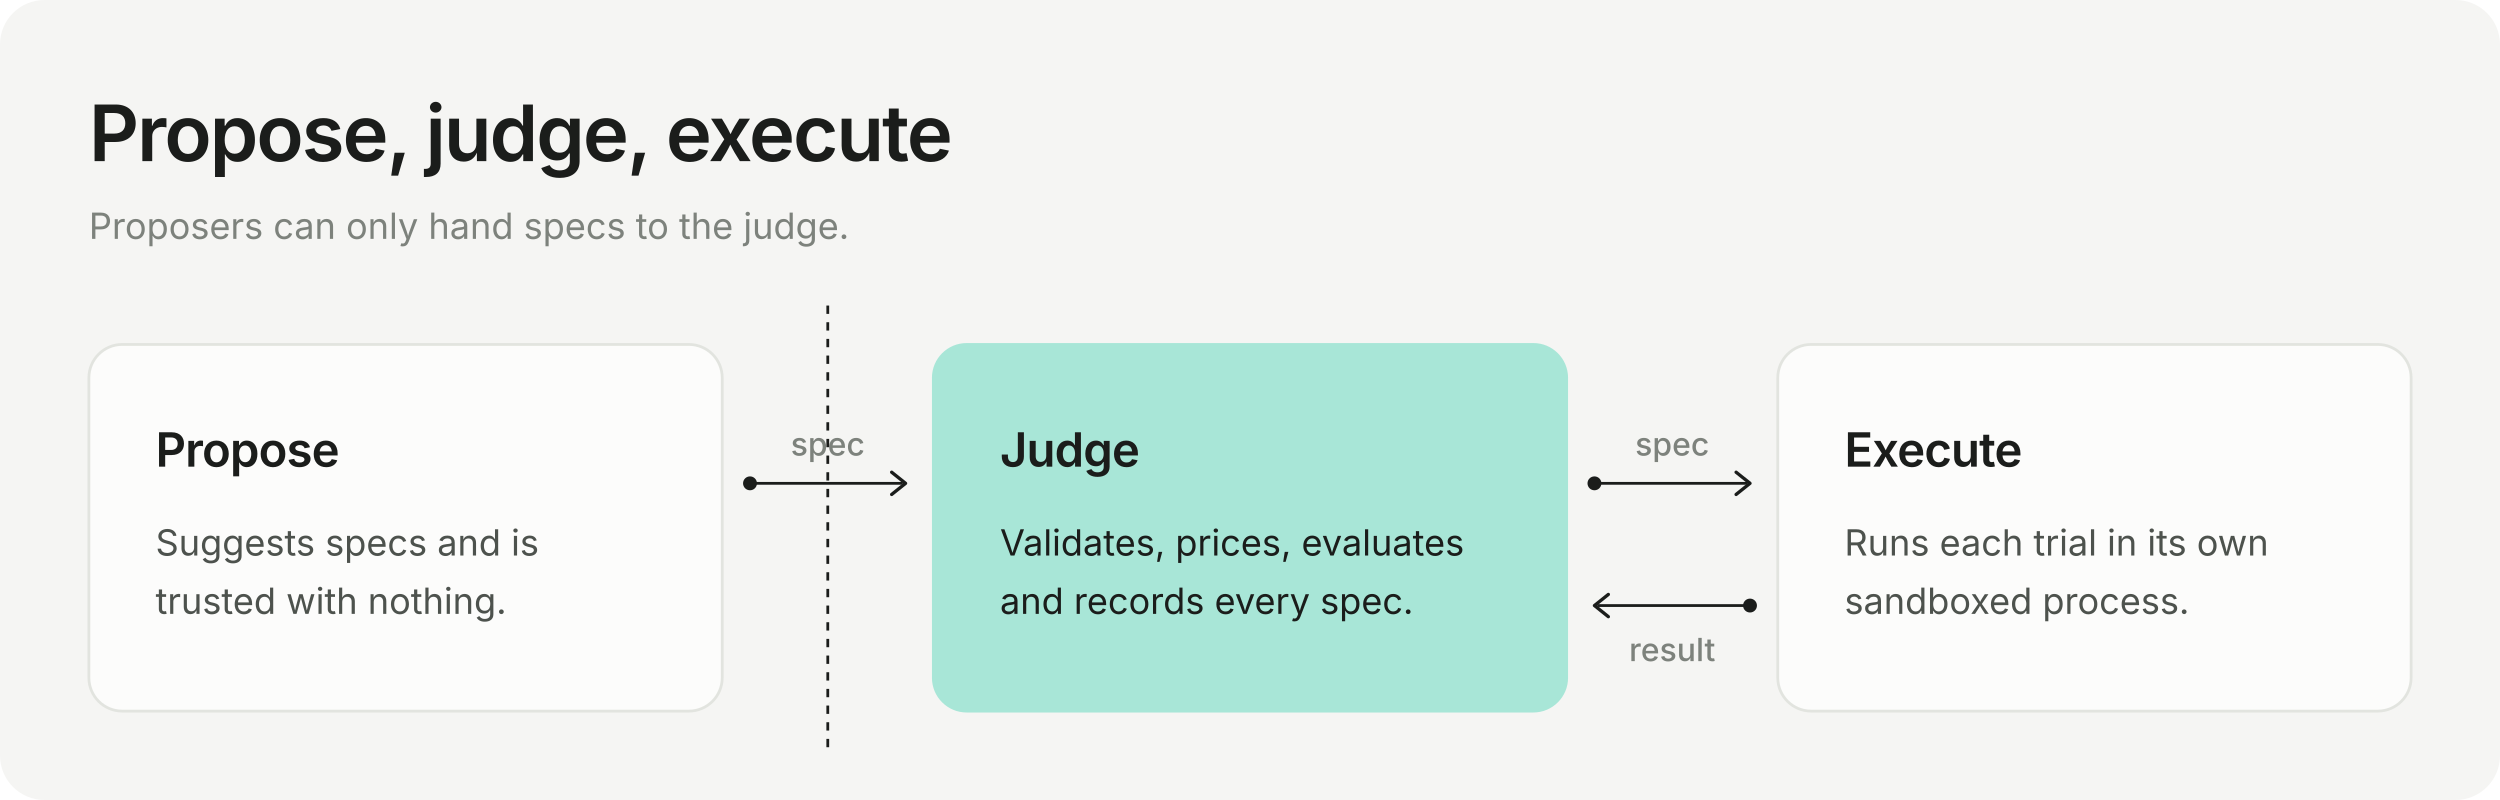
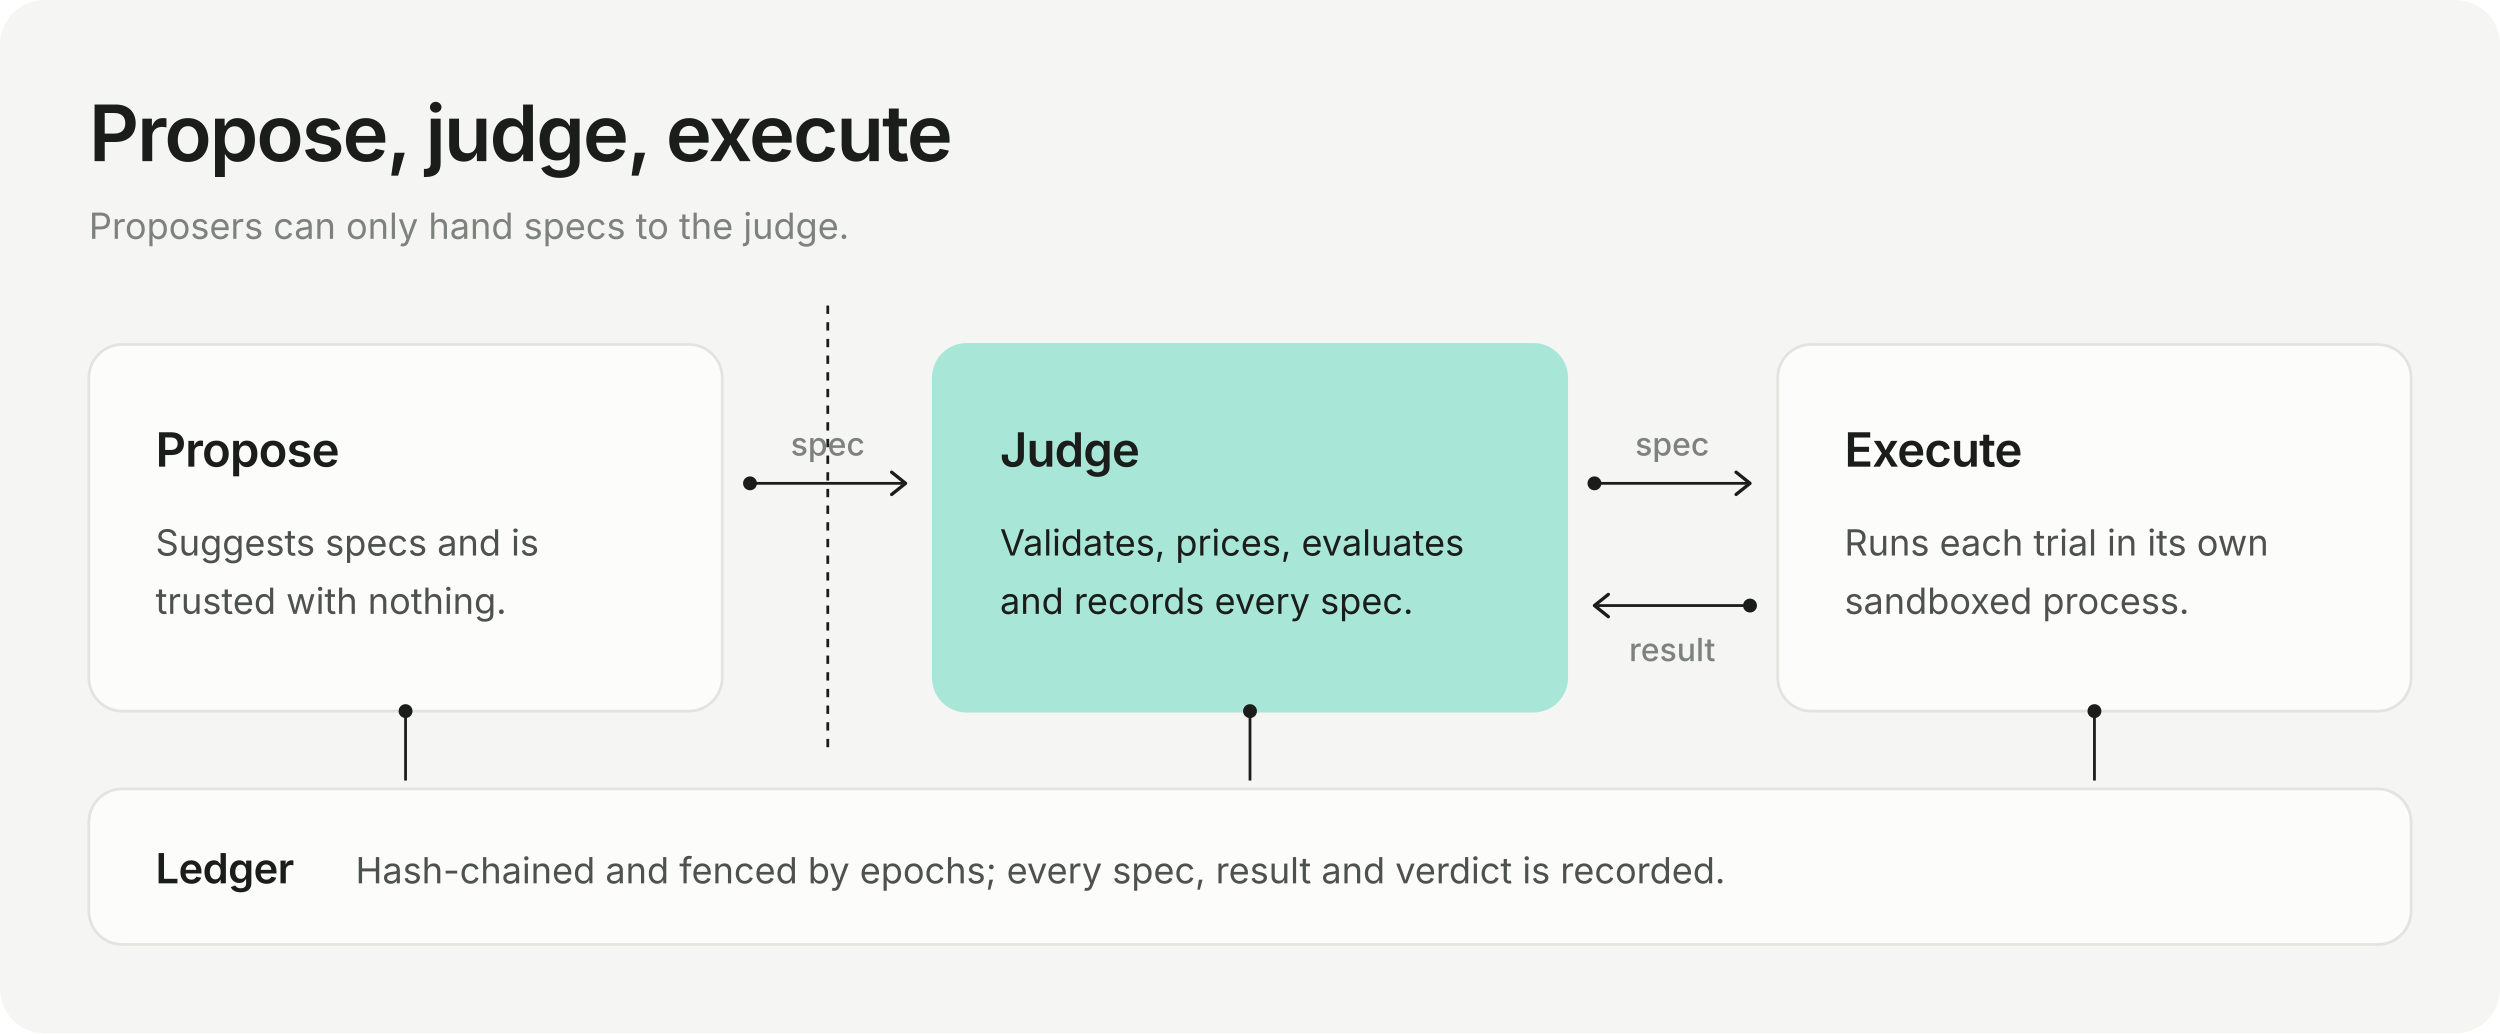
- <svg xmlns="http://www.w3.org/2000/svg" viewBox="0 0 900 288" width="900" role="img" aria-label="Propose, judge, execute">
-   <rect width="900" height="288" rx="16" fill="#f5f5f3" />
+ <svg xmlns="http://www.w3.org/2000/svg" viewBox="0 0 900 372" width="900" role="img" aria-label="Propose, judge, execute">
+   <rect width="900" height="372" rx="16" fill="#f5f5f3" />
  <text x="32.0" y="58.0" font-family="Inter,'Inter Variable',ui-sans-serif,-apple-system,BlinkMacSystemFont,'SF Pro Text','Segoe UI',Roboto,'Helvetica Neue',Arial,sans-serif" font-size="28" fill="#1b1d1b" text-anchor="start" font-weight="600" letter-spacing="-0.7" style="font-variant-numeric:tabular-nums;font-feature-settings:'tnum'">Propose, judge, execute</text>
  <text x="32.0" y="86.0" font-family="Inter,'Inter Variable',ui-sans-serif,-apple-system,BlinkMacSystemFont,'SF Pro Text','Segoe UI',Roboto,'Helvetica Neue',Arial,sans-serif" font-size="13" fill="#7d827c" text-anchor="start" font-weight="400" letter-spacing="0" style="font-variant-numeric:tabular-nums;font-feature-settings:'tnum'">Proposers can only hand specs to the judge.</text>
  <rect x="32" y="124" width="228" height="132" rx="12" fill="#fcfcfb" stroke="#e2e4df" stroke-width="1" />
  <text x="56.0" y="168.0" font-family="Inter,'Inter Variable',ui-sans-serif,-apple-system,BlinkMacSystemFont,'SF Pro Text','Segoe UI',Roboto,'Helvetica Neue',Arial,sans-serif" font-size="17" fill="#1b1d1b" text-anchor="start" font-weight="600" letter-spacing="-0.3" style="font-variant-numeric:tabular-nums;font-feature-settings:'tnum'">Propose</text>
  <text x="56.0" y="200.0" font-family="Inter,'Inter Variable',ui-sans-serif,-apple-system,BlinkMacSystemFont,'SF Pro Text','Segoe UI',Roboto,'Helvetica Neue',Arial,sans-serif" font-size="13" fill="#4d524d" text-anchor="start" font-weight="400" letter-spacing="0" style="font-variant-numeric:tabular-nums;font-feature-settings:'tnum'">Suggests specs and is</text>
  <text x="56.0" y="221.0" font-family="Inter,'Inter Variable',ui-sans-serif,-apple-system,BlinkMacSystemFont,'SF Pro Text','Segoe UI',Roboto,'Helvetica Neue',Arial,sans-serif" font-size="13" fill="#4d524d" text-anchor="start" font-weight="400" letter-spacing="0" style="font-variant-numeric:tabular-nums;font-feature-settings:'tnum'">trusted with nothing.</text>
  <rect x="336" y="124" width="228" height="132" rx="12" fill="#a8e6d7" stroke="#a8e6d7" stroke-width="1" />
  <text x="360.0" y="168.0" font-family="Inter,'Inter Variable',ui-sans-serif,-apple-system,BlinkMacSystemFont,'SF Pro Text','Segoe UI',Roboto,'Helvetica Neue',Arial,sans-serif" font-size="17" fill="#1b1d1b" text-anchor="start" font-weight="600" letter-spacing="-0.3" style="font-variant-numeric:tabular-nums;font-feature-settings:'tnum'">Judge</text>
  <text x="360.0" y="200.0" font-family="Inter,'Inter Variable',ui-sans-serif,-apple-system,BlinkMacSystemFont,'SF Pro Text','Segoe UI',Roboto,'Helvetica Neue',Arial,sans-serif" font-size="13" fill="#1b1d1b" text-anchor="start" font-weight="400" letter-spacing="0" style="font-variant-numeric:tabular-nums;font-feature-settings:'tnum'">Validates, prices, evaluates</text>
  <text x="360.0" y="221.0" font-family="Inter,'Inter Variable',ui-sans-serif,-apple-system,BlinkMacSystemFont,'SF Pro Text','Segoe UI',Roboto,'Helvetica Neue',Arial,sans-serif" font-size="13" fill="#1b1d1b" text-anchor="start" font-weight="400" letter-spacing="0" style="font-variant-numeric:tabular-nums;font-feature-settings:'tnum'">and records every spec.</text>
  <rect x="640" y="124" width="228" height="132" rx="12" fill="#fcfcfb" stroke="#e2e4df" stroke-width="1" />
  <text x="664.0" y="168.0" font-family="Inter,'Inter Variable',ui-sans-serif,-apple-system,BlinkMacSystemFont,'SF Pro Text','Segoe UI',Roboto,'Helvetica Neue',Arial,sans-serif" font-size="17" fill="#1b1d1b" text-anchor="start" font-weight="600" letter-spacing="-0.3" style="font-variant-numeric:tabular-nums;font-feature-settings:'tnum'">Execute</text>
  <text x="664.0" y="200.0" font-family="Inter,'Inter Variable',ui-sans-serif,-apple-system,BlinkMacSystemFont,'SF Pro Text','Segoe UI',Roboto,'Helvetica Neue',Arial,sans-serif" font-size="13" fill="#4d524d" text-anchor="start" font-weight="400" letter-spacing="0" style="font-variant-numeric:tabular-nums;font-feature-settings:'tnum'">Runs each trial in its own</text>
  <text x="664.0" y="221.0" font-family="Inter,'Inter Variable',ui-sans-serif,-apple-system,BlinkMacSystemFont,'SF Pro Text','Segoe UI',Roboto,'Helvetica Neue',Arial,sans-serif" font-size="13" fill="#4d524d" text-anchor="start" font-weight="400" letter-spacing="0" style="font-variant-numeric:tabular-nums;font-feature-settings:'tnum'">sandboxed process.</text>
  <circle cx="270" cy="174" r="2.5" fill="#1b1d1b" />
  <line x1="270" x2="325" y1="174" y2="174" stroke="#1b1d1b" stroke-width="1" />
  <path d="M321,170 L326,174 L321,178" fill="none" stroke="#1b1d1b" stroke-width="1.2" stroke-linecap="round" stroke-linejoin="round" />
  <text x="298.0" y="164.0" font-family="Inter,'Inter Variable',ui-sans-serif,-apple-system,BlinkMacSystemFont,'SF Pro Text','Segoe UI',Roboto,'Helvetica Neue',Arial,sans-serif" font-size="11.5" fill="#7d827c" text-anchor="middle" font-weight="500" letter-spacing="0" style="font-variant-numeric:tabular-nums;font-feature-settings:'tnum'">spec</text>
  <circle cx="574" cy="174" r="2.5" fill="#1b1d1b" />
  <line x1="574" x2="629" y1="174" y2="174" stroke="#1b1d1b" stroke-width="1" />
  <path d="M625,170 L630,174 L625,178" fill="none" stroke="#1b1d1b" stroke-width="1.2" stroke-linecap="round" stroke-linejoin="round" />
  <text x="602.0" y="164.0" font-family="Inter,'Inter Variable',ui-sans-serif,-apple-system,BlinkMacSystemFont,'SF Pro Text','Segoe UI',Roboto,'Helvetica Neue',Arial,sans-serif" font-size="11.5" fill="#7d827c" text-anchor="middle" font-weight="500" letter-spacing="0" style="font-variant-numeric:tabular-nums;font-feature-settings:'tnum'">spec</text>
  <circle cx="630" cy="218" r="2.5" fill="#1b1d1b" />
  <line x1="630" x2="575" y1="218" y2="218" stroke="#1b1d1b" stroke-width="1" />
  <path d="M579,214 L574,218 L579,222" fill="none" stroke="#1b1d1b" stroke-width="1.2" stroke-linecap="round" stroke-linejoin="round" />
  <text x="602.0" y="238.0" font-family="Inter,'Inter Variable',ui-sans-serif,-apple-system,BlinkMacSystemFont,'SF Pro Text','Segoe UI',Roboto,'Helvetica Neue',Arial,sans-serif" font-size="11.5" fill="#7d827c" text-anchor="middle" font-weight="500" letter-spacing="0" style="font-variant-numeric:tabular-nums;font-feature-settings:'tnum'">result</text>
  <line x1="298.0" x2="298.0" y1="110" y2="270" stroke="#1b1d1b" stroke-width="1" stroke-dasharray="3 3" />
+   <line x1="146.0" x2="146.0" y1="256" y2="281" stroke="#1b1d1b" stroke-width="1" />
+   <circle cx="146.0" cy="256" r="2.5" fill="#1b1d1b" />
+   <line x1="450.0" x2="450.0" y1="256" y2="281" stroke="#1b1d1b" stroke-width="1" />
+   <circle cx="450.0" cy="256" r="2.5" fill="#1b1d1b" />
+   <line x1="754.0" x2="754.0" y1="256" y2="281" stroke="#1b1d1b" stroke-width="1" />
+   <circle cx="754.0" cy="256" r="2.5" fill="#1b1d1b" />
+   <rect x="32" y="284" width="836" height="56" rx="12" fill="#fcfcfb" stroke="#e2e4df" stroke-width="1" />
+   <text x="56.0" y="318.0" font-family="Inter,'Inter Variable',ui-sans-serif,-apple-system,BlinkMacSystemFont,'SF Pro Text','Segoe UI',Roboto,'Helvetica Neue',Arial,sans-serif" font-size="15" fill="#1b1d1b" text-anchor="start" font-weight="600" letter-spacing="-0.2" style="font-variant-numeric:tabular-nums;font-feature-settings:'tnum'">Ledger</text>
+   <text x="128.0" y="318.0" font-family="Inter,'Inter Variable',ui-sans-serif,-apple-system,BlinkMacSystemFont,'SF Pro Text','Segoe UI',Roboto,'Helvetica Neue',Arial,sans-serif" font-size="13" fill="#4d524d" text-anchor="start" font-weight="400" letter-spacing="0" style="font-variant-numeric:tabular-nums;font-feature-settings:'tnum'">Hash-chained and fenced by epochs; every spec, result and verdict is recorded.</text>
</svg>
